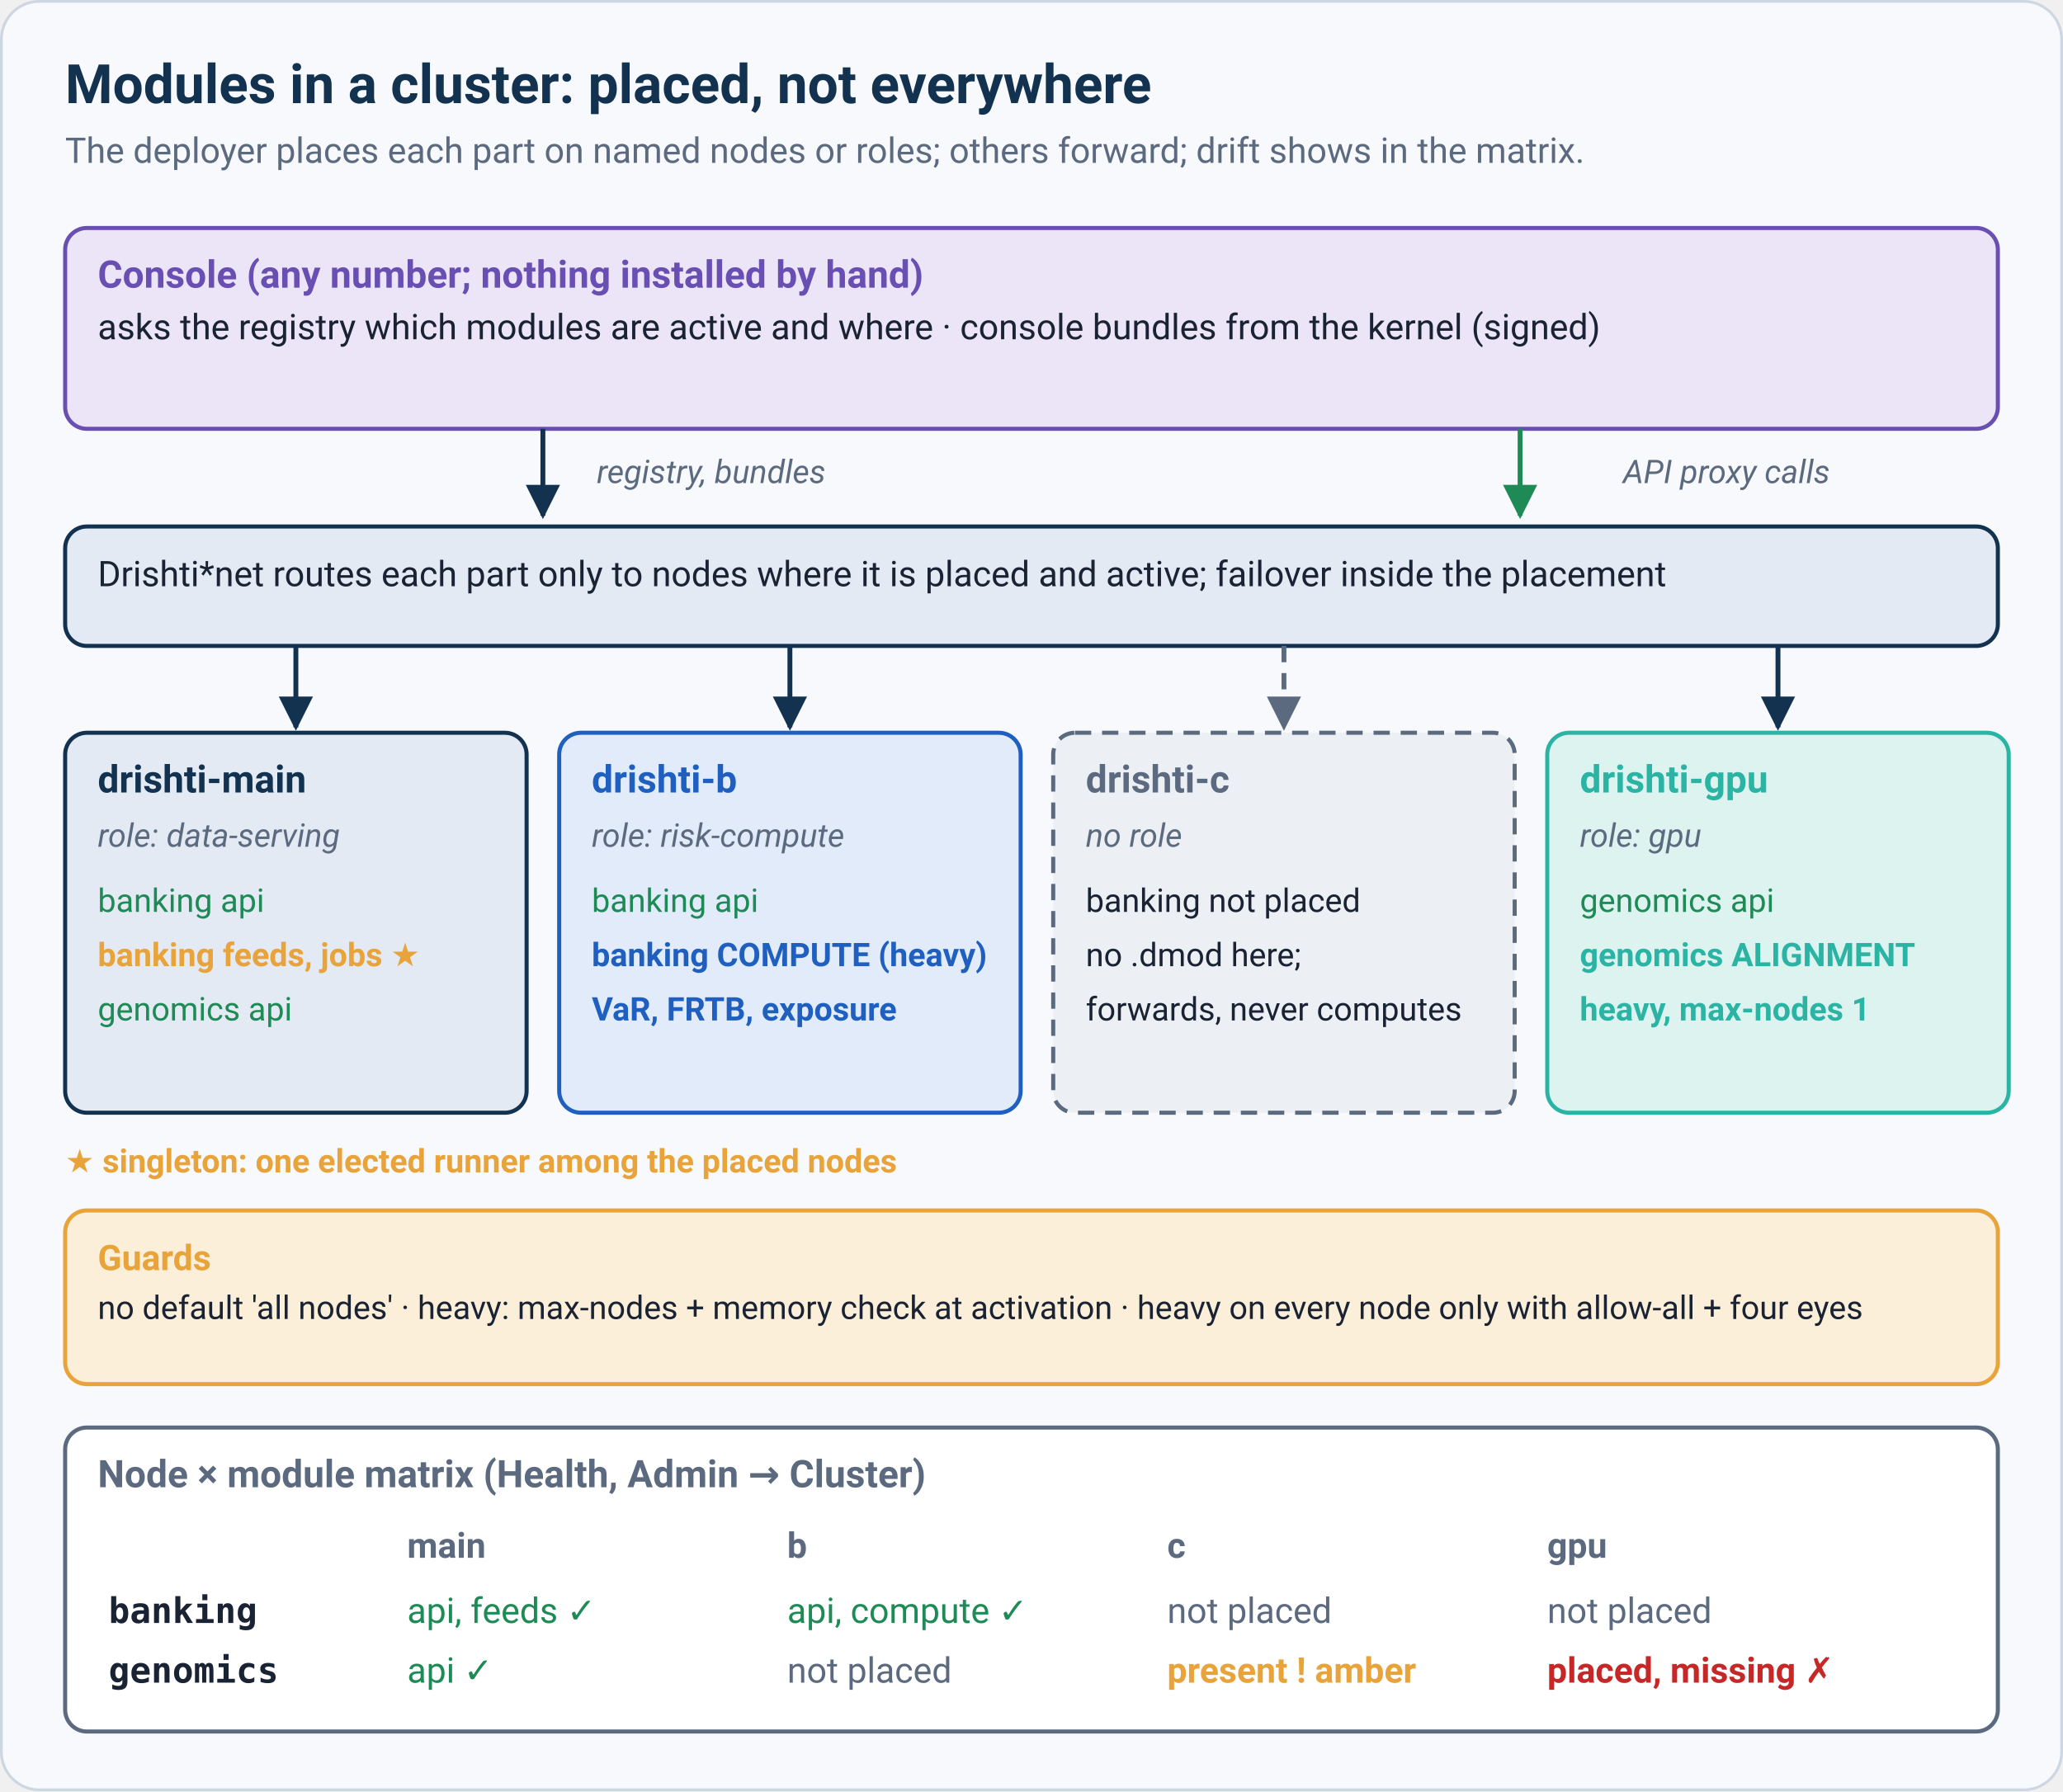
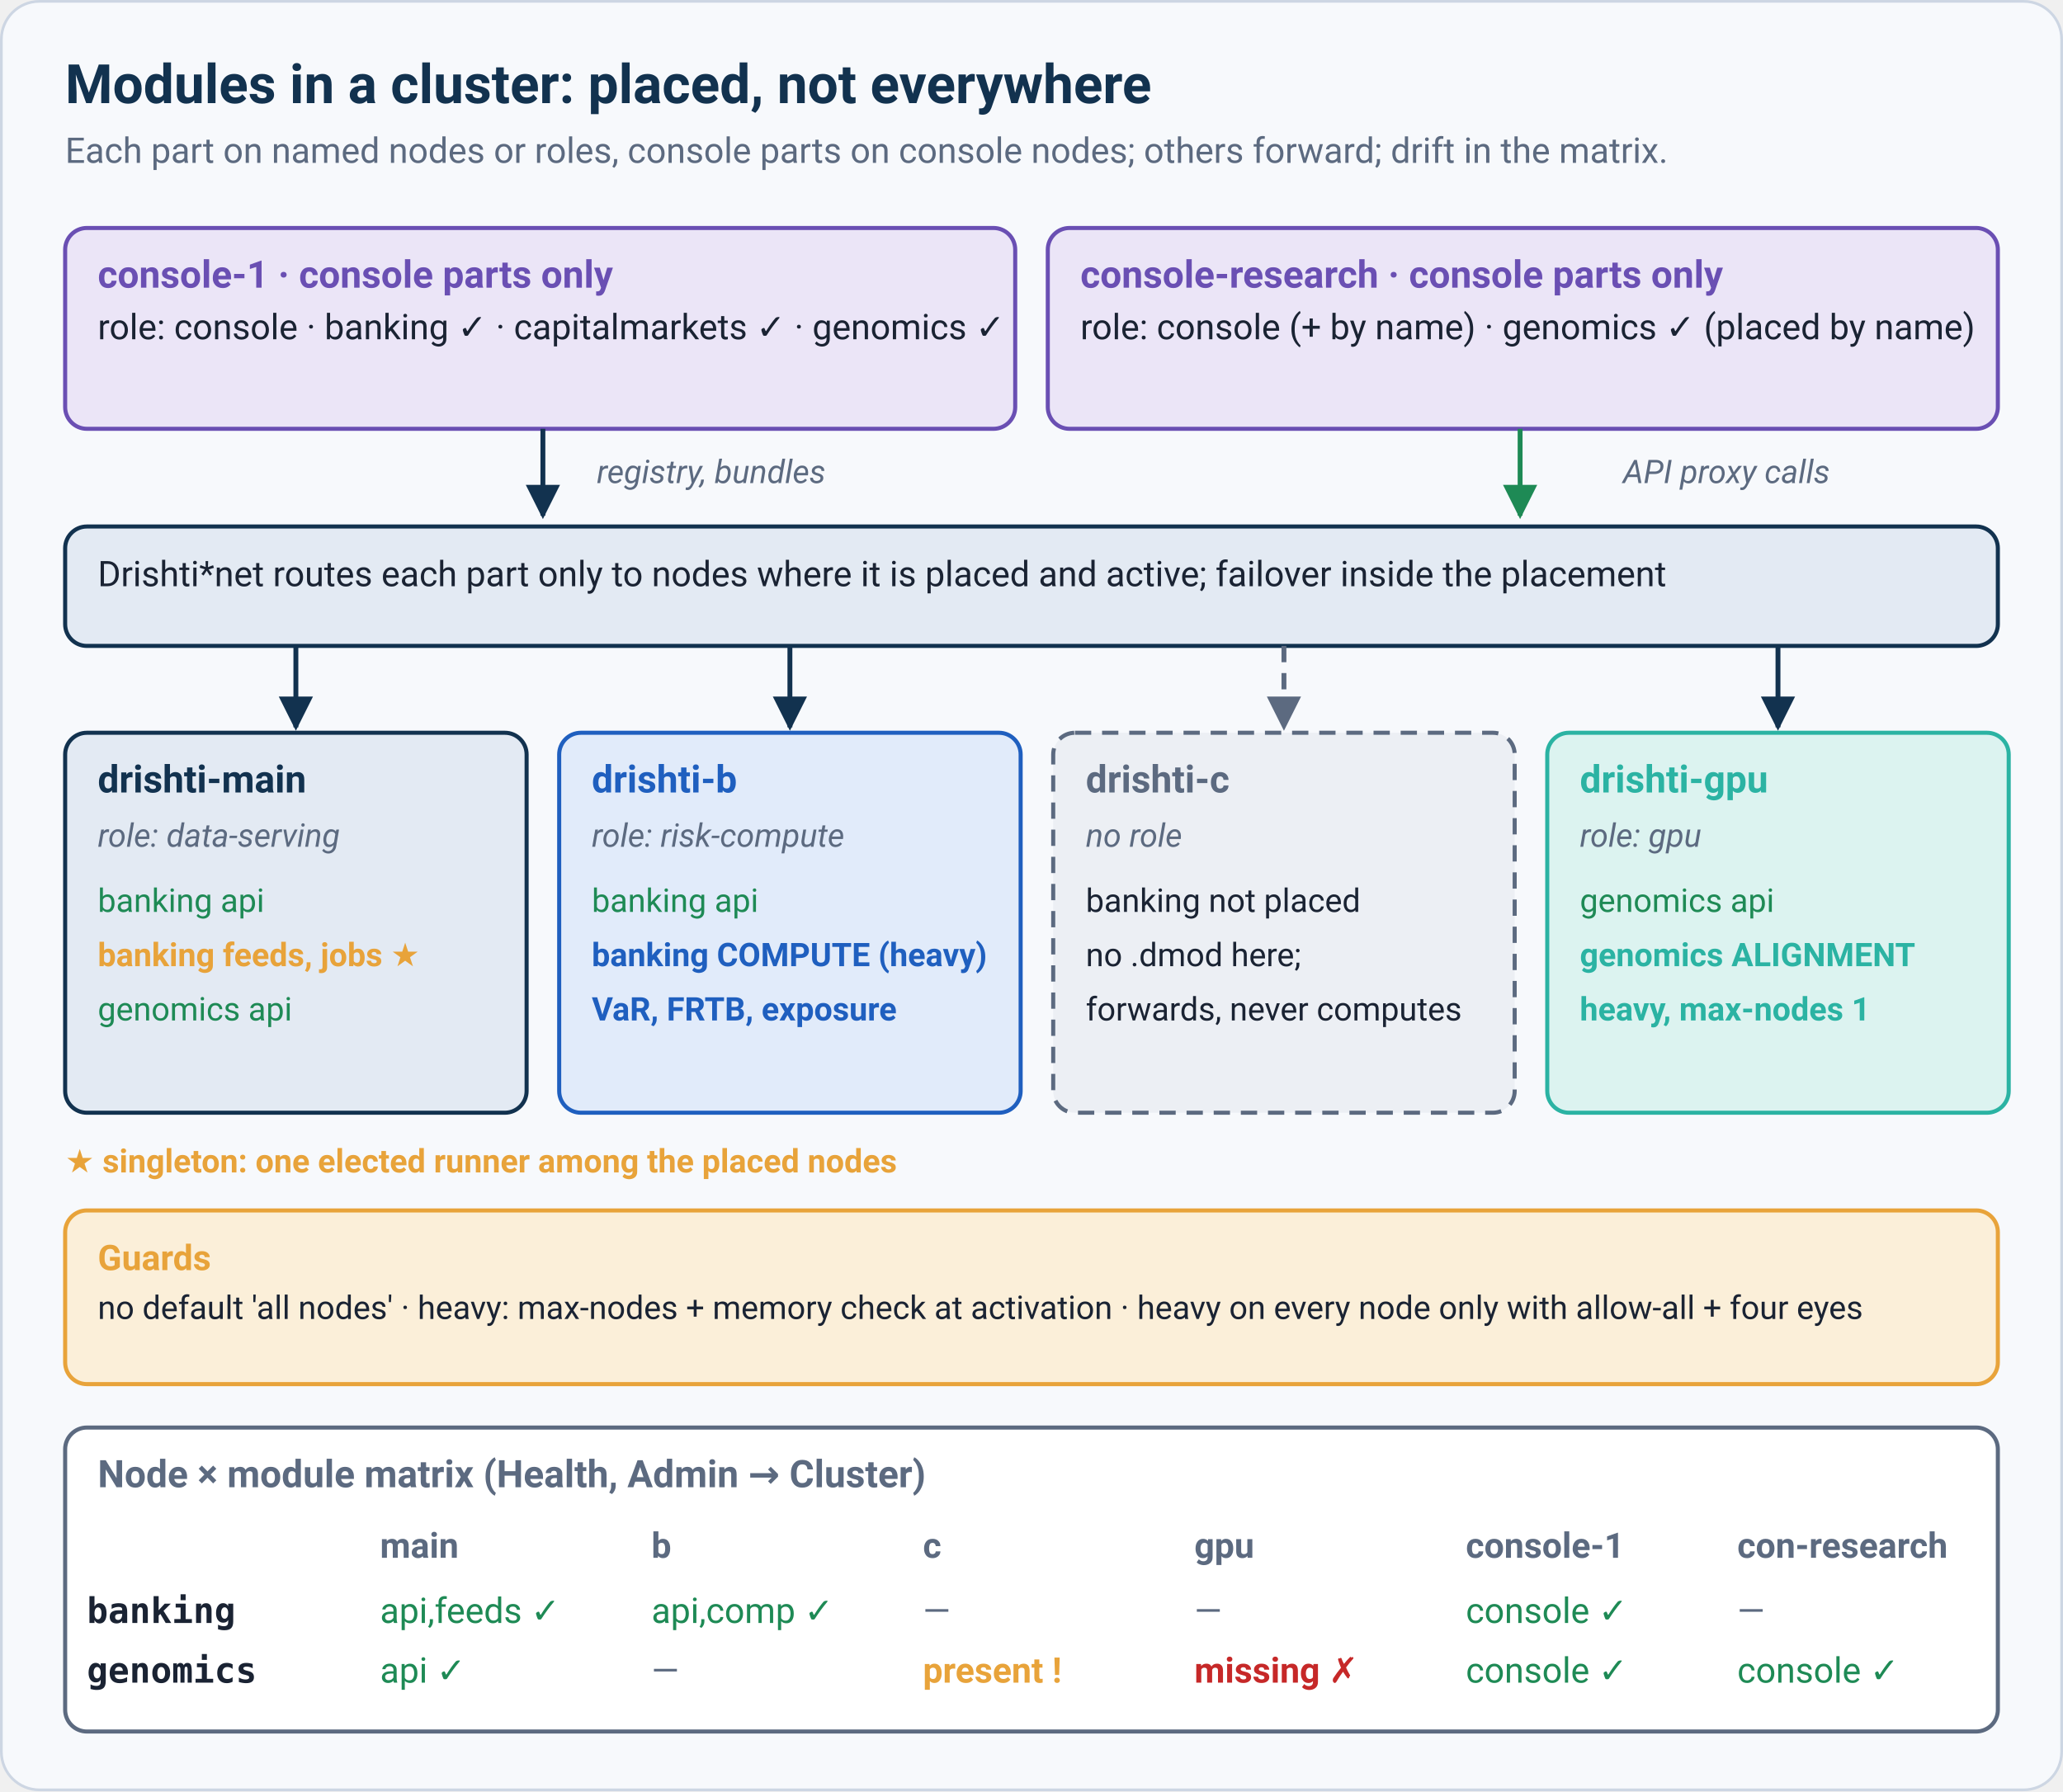
<svg xmlns="http://www.w3.org/2000/svg" viewBox="0 0 760 660" width="760" height="660" role="img" aria-label="Modules in a cluster: placed, not everywhere" font-family="system-ui, -apple-system, 'Segoe UI', Roboto, 'DejaVu Sans', Arial, sans-serif">
  <defs>
    <marker id="a1a2333" viewBox="0 0 10 10" refX="9" refY="5" markerWidth="7" markerHeight="7" orient="auto-start-reverse">
      <path d="M0,0L10,5L0,10z" fill="#1a2333" />
    </marker>
    <marker id="a1f5fbf" viewBox="0 0 10 10" refX="9" refY="5" markerWidth="7" markerHeight="7" orient="auto-start-reverse">
      <path d="M0,0L10,5L0,10z" fill="#1f5fbf" />
    </marker>
    <marker id="a1e8a55" viewBox="0 0 10 10" refX="9" refY="5" markerWidth="7" markerHeight="7" orient="auto-start-reverse">
      <path d="M0,0L10,5L0,10z" fill="#1e8a55" />
    </marker>
    <marker id="ac62828" viewBox="0 0 10 10" refX="9" refY="5" markerWidth="7" markerHeight="7" orient="auto-start-reverse">
      <path d="M0,0L10,5L0,10z" fill="#c62828" />
    </marker>
    <marker id="ae8a33a" viewBox="0 0 10 10" refX="9" refY="5" markerWidth="7" markerHeight="7" orient="auto-start-reverse">
      <path d="M0,0L10,5L0,10z" fill="#e8a33a" />
    </marker>
    <marker id="a2bb3a3" viewBox="0 0 10 10" refX="9" refY="5" markerWidth="7" markerHeight="7" orient="auto-start-reverse">
      <path d="M0,0L10,5L0,10z" fill="#2bb3a3" />
    </marker>
    <marker id="a5c6a80" viewBox="0 0 10 10" refX="9" refY="5" markerWidth="7" markerHeight="7" orient="auto-start-reverse">
      <path d="M0,0L10,5L0,10z" fill="#5c6a80" />
    </marker>
    <marker id="a12324f" viewBox="0 0 10 10" refX="9" refY="5" markerWidth="7" markerHeight="7" orient="auto-start-reverse">
      <path d="M0,0L10,5L0,10z" fill="#12324f" />
    </marker>
+     <marker id="a6a4fb3" viewBox="0 0 10 10" refX="9" refY="5" markerWidth="7" markerHeight="7" orient="auto-start-reverse">
+       <path d="M0,0L10,5L0,10z" fill="#6a4fb3" />
+     </marker>
  </defs>
  <rect x="0.5" y="0.5" width="759" height="659" rx="14" fill="#f7f9fc" stroke="#cdd6e3" />
  <text x="24" y="38" font-size="20" font-weight="700" fill="#12324f">Modules in a cluster: placed, not everywhere</text>
-   <text x="24" y="60" font-size="13" fill="#5c6a80">The deployer places each part on named nodes or roles; others forward; drift shows in the matrix.</text>
-   <rect x="24" y="84" width="712" height="74" rx="8" fill="#ebe5f7" stroke="#6a4fb3" stroke-width="1.5" />
-   <text x="36" y="106" font-size="14" font-weight="700" fill="#6a4fb3" text-anchor="start">Console (any number; nothing installed by hand)</text>
-   <text x="36" y="125" font-size="13" font-weight="400" fill="#1a2333" text-anchor="start">asks the registry which modules are active and where · console bundles from the kernel (signed)</text>
+   <text x="24" y="60" font-size="13" fill="#5c6a80">Each part on named nodes or roles, console parts on console nodes; others forward; drift in the matrix.</text>
+   <rect x="24" y="84" width="350" height="74" rx="8" fill="#ebe5f7" stroke="#6a4fb3" stroke-width="1.5" />
+   <text x="36" y="106" font-size="14" font-weight="700" fill="#6a4fb3" text-anchor="start">console-1  ·  console parts only</text>
+   <text x="36" y="125" font-size="13" font-weight="400" fill="#1a2333" text-anchor="start">role: console · banking ✓ · capitalmarkets ✓ · genomics ✓</text>
+   <rect x="386" y="84" width="350" height="74" rx="8" fill="#ebe5f7" stroke="#6a4fb3" stroke-width="1.5" />
+   <text x="398" y="106" font-size="14" font-weight="700" fill="#6a4fb3" text-anchor="start">console-research  ·  console parts only</text>
+   <text x="398" y="125" font-size="13" font-weight="400" fill="#1a2333" text-anchor="start">role: console (+ by name) · genomics ✓ (placed by name)</text>
  <path d="M200,158 L200,190" fill="none" stroke="#12324f" stroke-width="1.8" marker-end="url(#a12324f)" />
  <text x="262" y="178" font-size="12" font-weight="400" fill="#5c6a80" text-anchor="middle" font-style="italic">registry, bundles</text>
  <path d="M560,158 L560,190" fill="none" stroke="#1e8a55" stroke-width="1.8" marker-end="url(#a1e8a55)" />
  <text x="636" y="178" font-size="12" font-weight="400" fill="#5c6a80" text-anchor="middle" font-style="italic">API proxy calls</text>
  <rect x="24" y="194" width="712" height="44" rx="8" fill="#e3eaf3" stroke="#12324f" stroke-width="1.5" />
  <text x="36" y="216" font-size="13" font-weight="400" fill="#1a2333" text-anchor="start">Drishti*net routes each part only to nodes where it is placed and active; failover inside the placement</text>
  <rect x="24" y="270" width="170" height="140" rx="8" fill="#e3eaf3" stroke="#12324f" stroke-width="1.5" />
  <text x="36" y="292" font-size="14" font-weight="700" fill="#12324f" text-anchor="start">drishti-main</text>
  <text x="36" y="312" font-size="12" font-weight="400" fill="#5c6a80" text-anchor="start" font-style="italic">role: data-serving</text>
  <text x="36" y="336" font-size="12" font-weight="400" fill="#1e8a55" text-anchor="start">banking  api</text>
  <text x="36" y="356" font-size="12" font-weight="700" fill="#e8a33a" text-anchor="start">banking  feeds, jobs ★</text>
  <text x="36" y="376" font-size="12" font-weight="400" fill="#1e8a55" text-anchor="start">genomics  api</text>
  <path d="M109,238 L109,268" fill="none" stroke="#12324f" stroke-width="1.8" marker-end="url(#a12324f)" />
  <rect x="206" y="270" width="170" height="140" rx="8" fill="#e1ebfa" stroke="#1f5fbf" stroke-width="1.5" />
  <text x="218" y="292" font-size="14" font-weight="700" fill="#1f5fbf" text-anchor="start">drishti-b</text>
  <text x="218" y="312" font-size="12" font-weight="400" fill="#5c6a80" text-anchor="start" font-style="italic">role: risk-compute</text>
  <text x="218" y="336" font-size="12" font-weight="400" fill="#1e8a55" text-anchor="start">banking  api</text>
  <text x="218" y="356" font-size="12" font-weight="700" fill="#1f5fbf" text-anchor="start">banking  COMPUTE (heavy)</text>
  <text x="218" y="376" font-size="12" font-weight="700" fill="#1f5fbf" text-anchor="start">  VaR, FRTB, exposure</text>
  <path d="M291,238 L291,268" fill="none" stroke="#12324f" stroke-width="1.8" marker-end="url(#a12324f)" />
  <rect x="388" y="270" width="170" height="140" rx="8" fill="#eceff4" stroke="#5c6a80" stroke-width="1.5" stroke-dasharray="6 4" />
  <text x="400" y="292" font-size="14" font-weight="700" fill="#5c6a80" text-anchor="start">drishti-c</text>
  <text x="400" y="312" font-size="12" font-weight="400" fill="#5c6a80" text-anchor="start" font-style="italic">no role</text>
  <text x="400" y="336" font-size="12" font-weight="400" fill="#1a2333" text-anchor="start">banking  not placed</text>
  <text x="400" y="356" font-size="12" font-weight="400" fill="#1a2333" text-anchor="start">  no .dmod here;</text>
  <text x="400" y="376" font-size="12" font-weight="400" fill="#1a2333" text-anchor="start">  forwards, never computes</text>
  <path d="M473,238 L473,268" fill="none" stroke="#5c6a80" stroke-width="1.8" stroke-dasharray="6 4" marker-end="url(#a5c6a80)" />
  <rect x="570" y="270" width="170" height="140" rx="8" fill="#dcf3f0" stroke="#2bb3a3" stroke-width="1.5" />
  <text x="582" y="292" font-size="14" font-weight="700" fill="#2bb3a3" text-anchor="start">drishti-gpu</text>
  <text x="582" y="312" font-size="12" font-weight="400" fill="#5c6a80" text-anchor="start" font-style="italic">role: gpu</text>
  <text x="582" y="336" font-size="12" font-weight="400" fill="#1e8a55" text-anchor="start">genomics  api</text>
  <text x="582" y="356" font-size="12" font-weight="700" fill="#2bb3a3" text-anchor="start">genomics  ALIGNMENT</text>
  <text x="582" y="376" font-size="12" font-weight="700" fill="#2bb3a3" text-anchor="start">  heavy, max-nodes 1</text>
  <path d="M655,238 L655,268" fill="none" stroke="#12324f" stroke-width="1.8" marker-end="url(#a12324f)" />
  <text x="24" y="432" font-size="12" font-weight="700" fill="#e8a33a" text-anchor="start">★ singleton: one elected runner among the placed nodes</text>
  <rect x="24" y="446" width="712" height="64" rx="8" fill="#fbefd9" stroke="#e8a33a" stroke-width="1.5" />
  <text x="36" y="468" font-size="13" font-weight="700" fill="#e8a33a" text-anchor="start">Guards</text>
  <text x="36" y="486" font-size="12" font-weight="400" fill="#1a2333" text-anchor="start">no default 'all nodes' · heavy: max-nodes + memory check at activation · heavy on every node only with allow-all + four eyes</text>
  <rect x="24" y="526" width="712" height="112" rx="8" fill="#ffffff" stroke="#5c6a80" stroke-width="1.5" />
  <text x="36" y="548" font-size="14" font-weight="700" fill="#5c6a80" text-anchor="start">Node × module matrix (Health, Admin → Cluster)</text>
-   <text x="150" y="574" font-size="13" font-weight="700" fill="#5c6a80" text-anchor="start">main</text>
-   <text x="290" y="574" font-size="13" font-weight="700" fill="#5c6a80" text-anchor="start">b</text>
-   <text x="430" y="574" font-size="13" font-weight="700" fill="#5c6a80" text-anchor="start">c</text>
-   <text x="570" y="574" font-size="13" font-weight="700" fill="#5c6a80" text-anchor="start">gpu</text>
-   <text x="40" y="598" font-size="13" font-weight="700" fill="#1a2333" text-anchor="start" font-family="ui-monospace, Menlo, Consolas, 'DejaVu Sans Mono', monospace">banking</text>
-   <text x="150" y="598" font-size="13" font-weight="400" fill="#1e8a55" text-anchor="start">api, feeds ✓</text>
-   <text x="290" y="598" font-size="13" font-weight="400" fill="#1e8a55" text-anchor="start">api, compute ✓</text>
-   <text x="430" y="598" font-size="13" font-weight="400" fill="#5c6a80" text-anchor="start">not placed</text>
-   <text x="570" y="598" font-size="13" font-weight="400" fill="#5c6a80" text-anchor="start">not placed</text>
-   <text x="40" y="620" font-size="13" font-weight="700" fill="#1a2333" text-anchor="start" font-family="ui-monospace, Menlo, Consolas, 'DejaVu Sans Mono', monospace">genomics</text>
-   <text x="150" y="620" font-size="13" font-weight="400" fill="#1e8a55" text-anchor="start">api ✓</text>
-   <text x="290" y="620" font-size="13" font-weight="400" fill="#5c6a80" text-anchor="start">not placed</text>
-   <text x="430" y="620" font-size="13" font-weight="700" fill="#e8a33a" text-anchor="start">present ! amber</text>
-   <text x="570" y="620" font-size="13" font-weight="700" fill="#c62828" text-anchor="start">placed, missing ✗</text>
+   <text x="140" y="574" font-size="13" font-weight="700" fill="#5c6a80" text-anchor="start">main</text>
+   <text x="240" y="574" font-size="13" font-weight="700" fill="#5c6a80" text-anchor="start">b</text>
+   <text x="340" y="574" font-size="13" font-weight="700" fill="#5c6a80" text-anchor="start">c</text>
+   <text x="440" y="574" font-size="13" font-weight="700" fill="#5c6a80" text-anchor="start">gpu</text>
+   <text x="540" y="574" font-size="13" font-weight="700" fill="#5c6a80" text-anchor="start">console-1</text>
+   <text x="640" y="574" font-size="13" font-weight="700" fill="#5c6a80" text-anchor="start">con-research</text>
+   <text x="32" y="598" font-size="13" font-weight="700" fill="#1a2333" text-anchor="start" font-family="ui-monospace, Menlo, Consolas, 'DejaVu Sans Mono', monospace">banking</text>
+   <text x="140" y="598" font-size="13" font-weight="400" fill="#1e8a55" text-anchor="start">api,feeds ✓</text>
+   <text x="240" y="598" font-size="13" font-weight="400" fill="#1e8a55" text-anchor="start">api,comp ✓</text>
+   <text x="340" y="598" font-size="13" font-weight="400" fill="#5c6a80" text-anchor="start">—</text>
+   <text x="440" y="598" font-size="13" font-weight="400" fill="#5c6a80" text-anchor="start">—</text>
+   <text x="540" y="598" font-size="13" font-weight="400" fill="#1e8a55" text-anchor="start">console ✓</text>
+   <text x="640" y="598" font-size="13" font-weight="400" fill="#5c6a80" text-anchor="start">—</text>
+   <text x="32" y="620" font-size="13" font-weight="700" fill="#1a2333" text-anchor="start" font-family="ui-monospace, Menlo, Consolas, 'DejaVu Sans Mono', monospace">genomics</text>
+   <text x="140" y="620" font-size="13" font-weight="400" fill="#1e8a55" text-anchor="start">api ✓</text>
+   <text x="240" y="620" font-size="13" font-weight="400" fill="#5c6a80" text-anchor="start">—</text>
+   <text x="340" y="620" font-size="13" font-weight="700" fill="#e8a33a" text-anchor="start">present !</text>
+   <text x="440" y="620" font-size="13" font-weight="700" fill="#c62828" text-anchor="start">missing ✗</text>
+   <text x="540" y="620" font-size="13" font-weight="400" fill="#1e8a55" text-anchor="start">console ✓</text>
+   <text x="640" y="620" font-size="13" font-weight="400" fill="#1e8a55" text-anchor="start">console ✓</text>
</svg>
